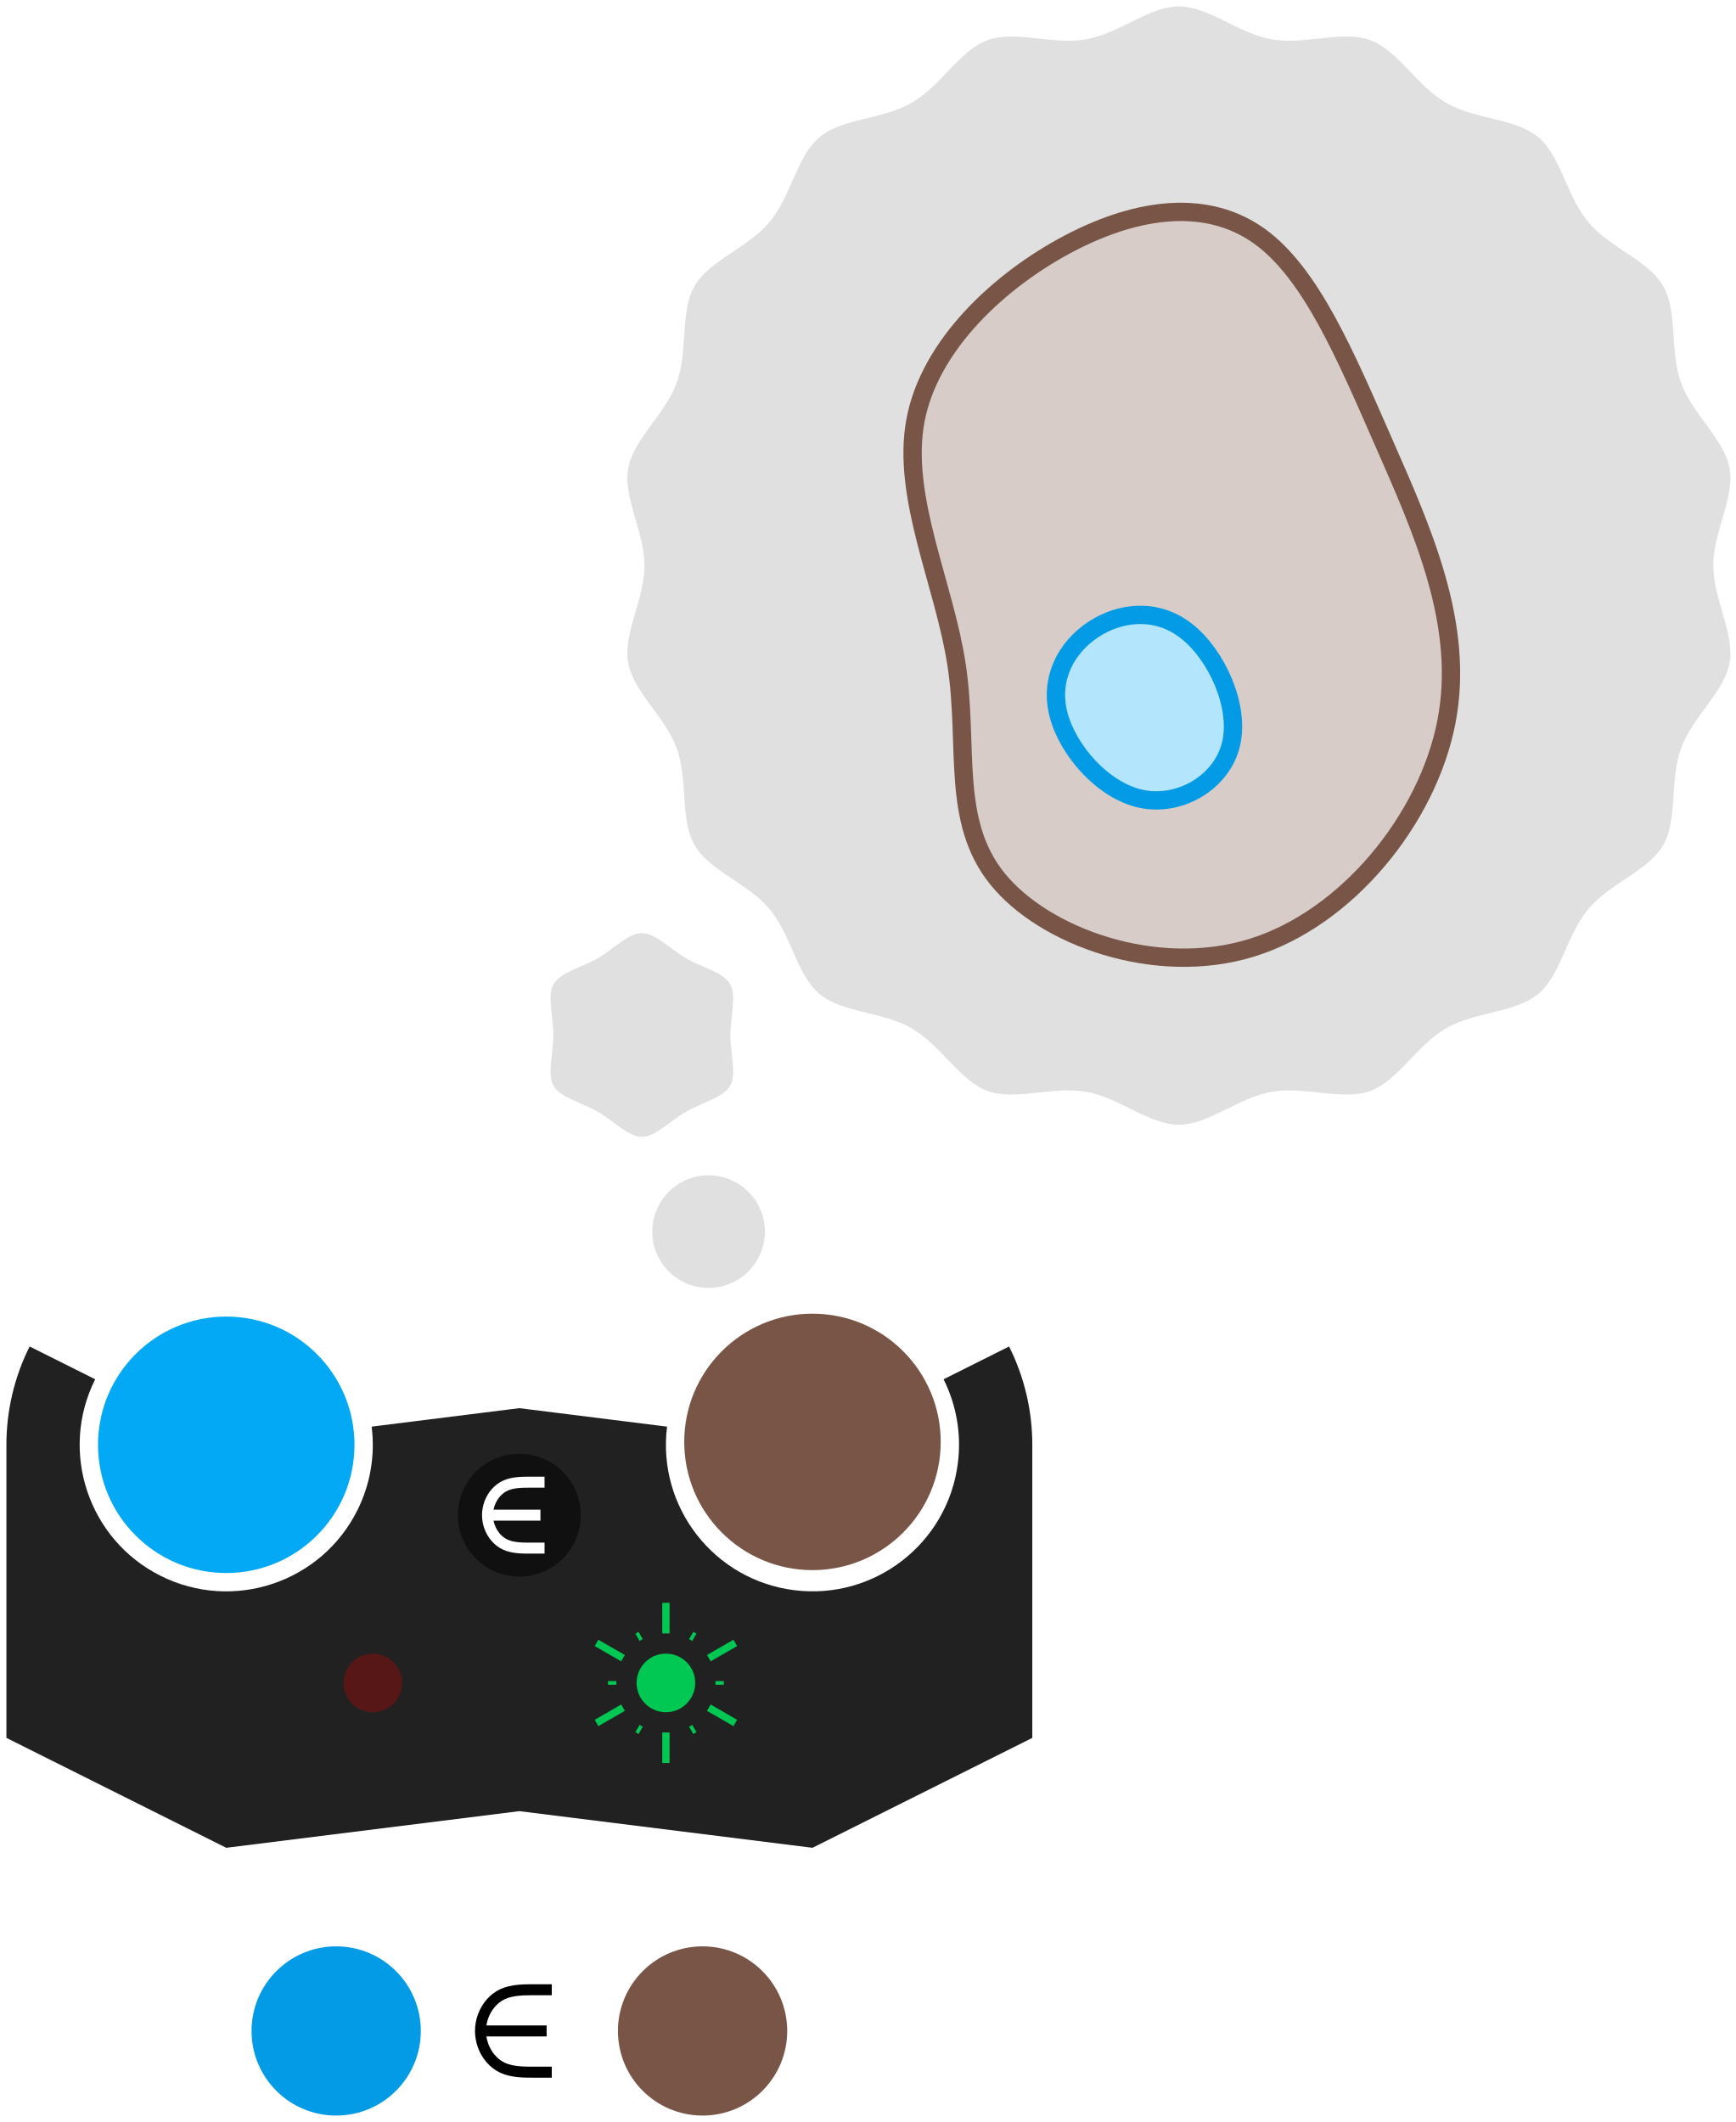
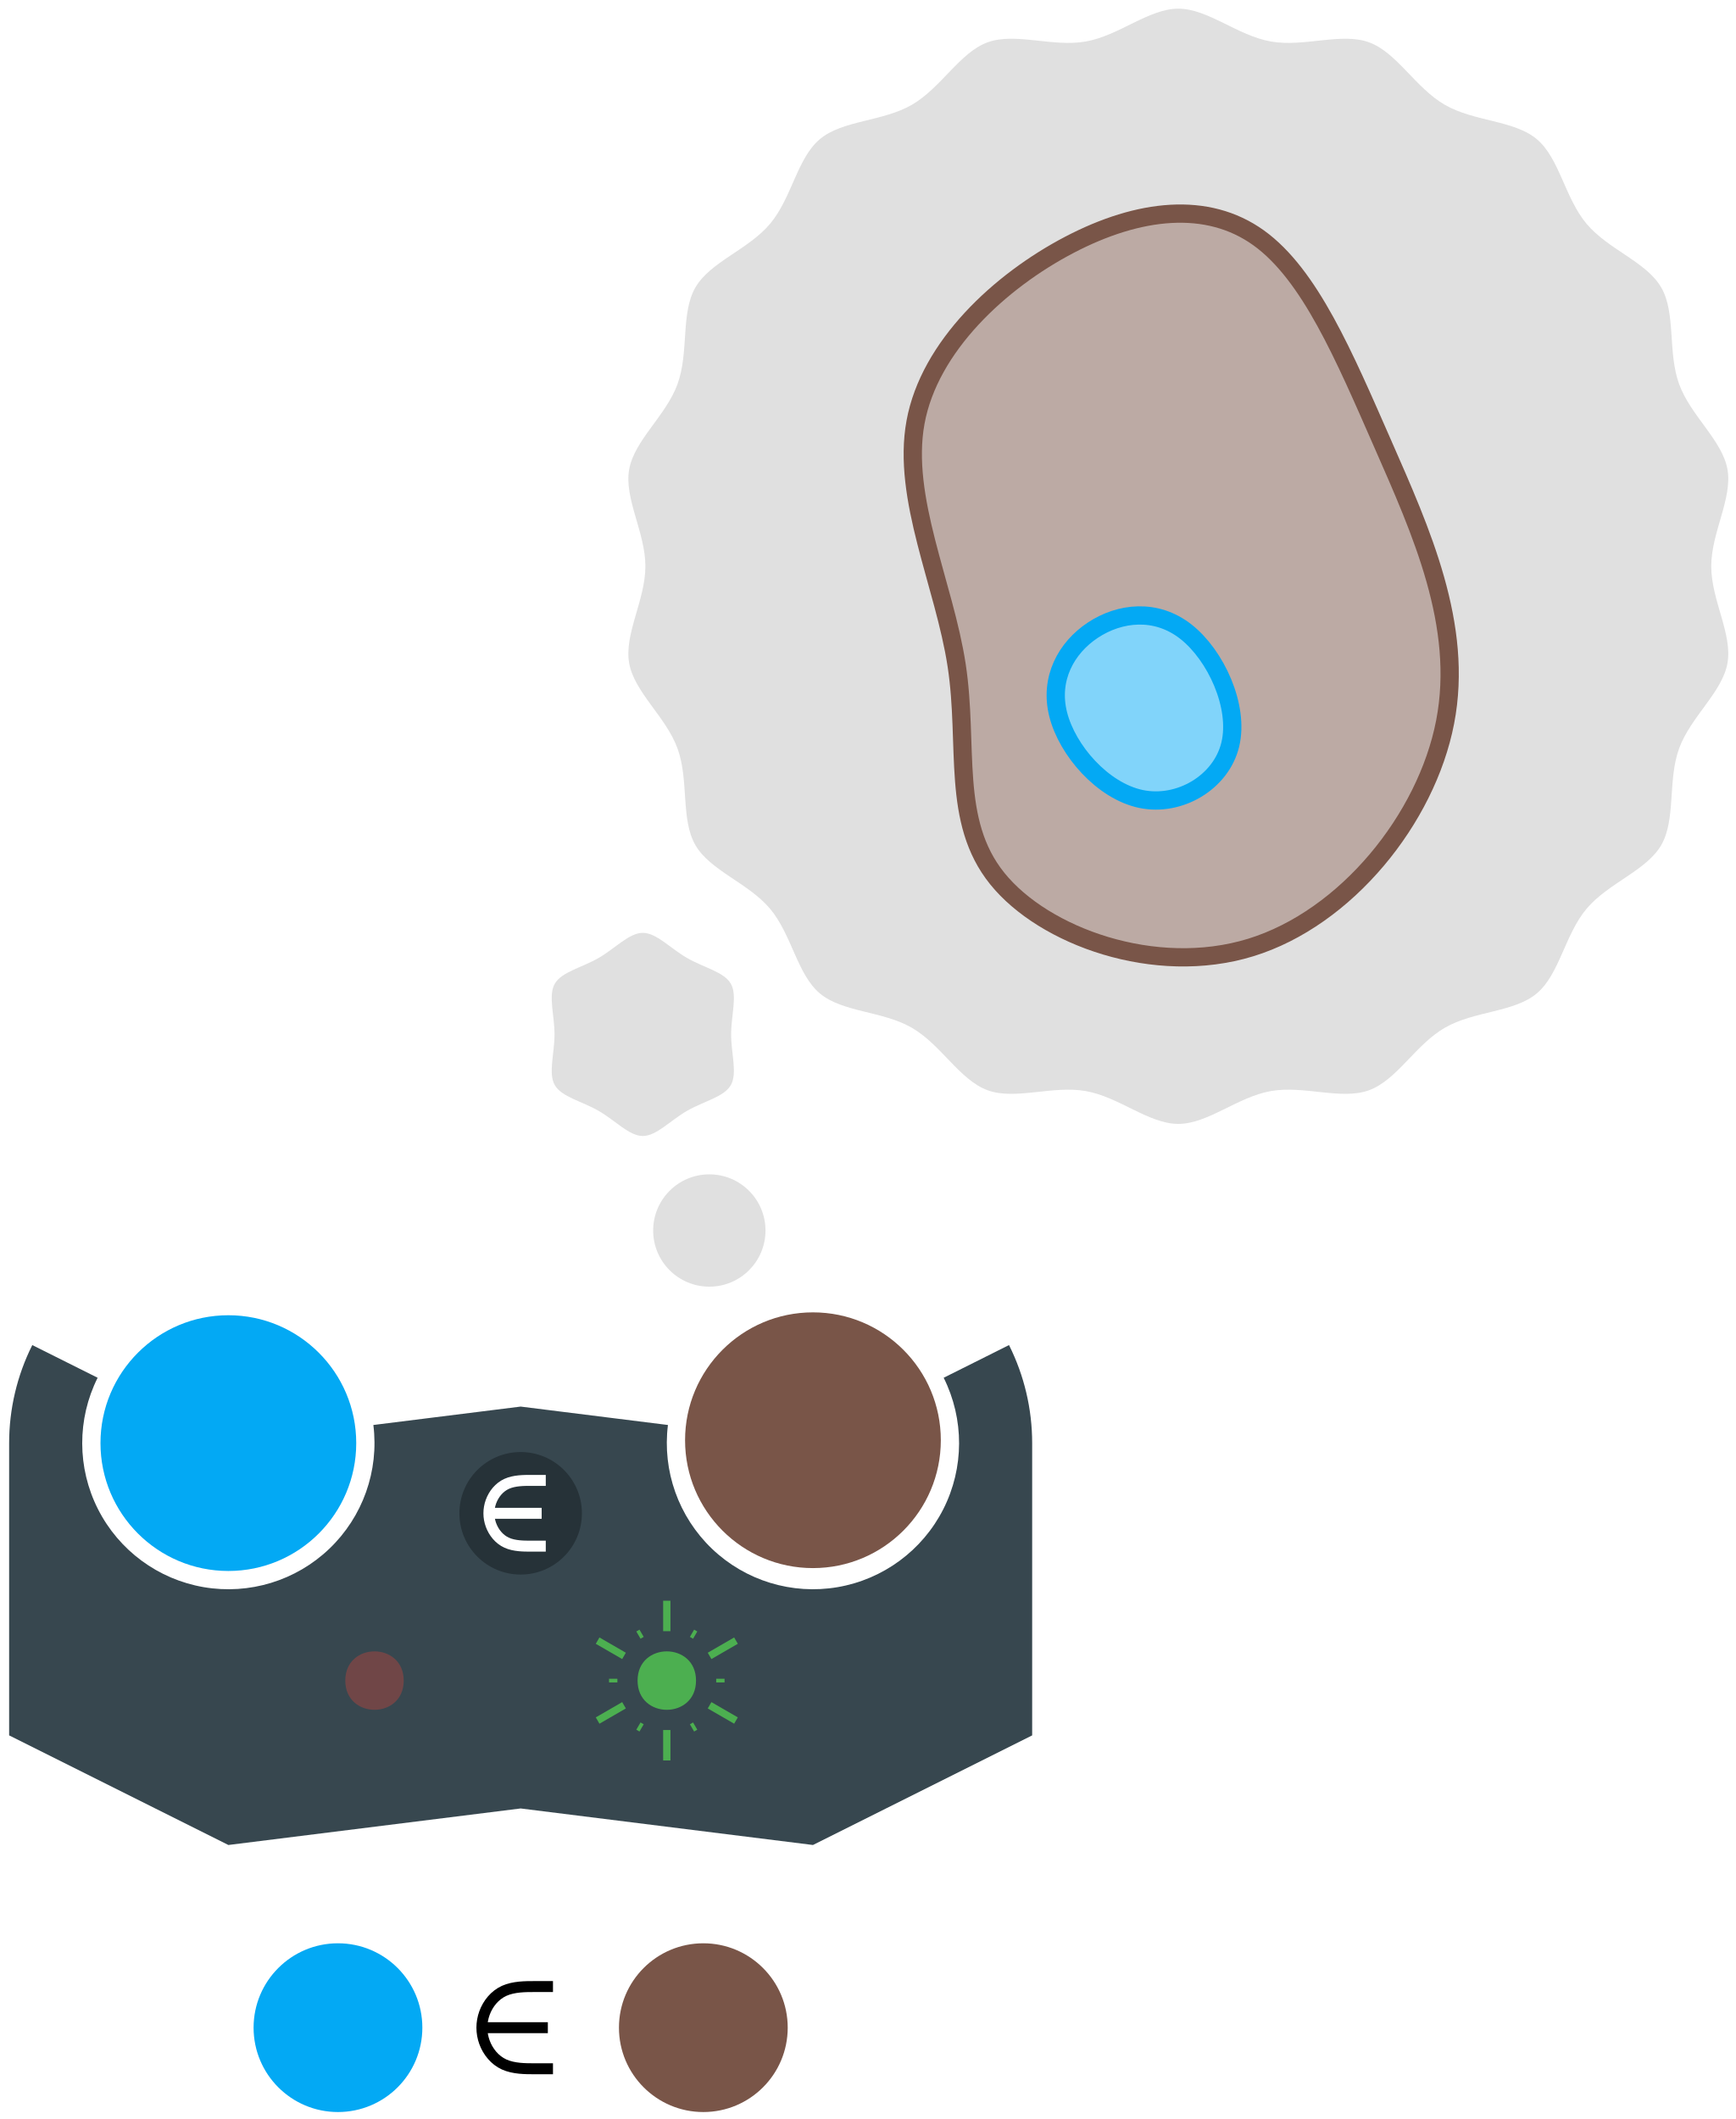
- <svg xmlns="http://www.w3.org/2000/svg" width="189.522pt" height="231.69pt" viewBox="0 0 189.522 231.69" version="1.1">
-   <g id="surface1">
-     <path style=" stroke:none;fill-rule:evenodd;fill:rgb(12.9%,12.9%,12.9%);fill-opacity:1;" d="M 0.699 157.75 C 0.699 154.023 1.566 150.348 3.234 147.016 L 10.391 150.594 C 6.438 158.5 9.641 168.109 17.547 172.062 C 25.449 176.012 35.059 172.809 39.012 164.906 C 40.426 162.078 40.969 158.898 40.574 155.766 L 56.699 153.75 L 72.824 155.766 C 71.727 164.531 77.945 172.531 86.715 173.625 C 95.484 174.723 103.48 168.504 104.574 159.734 C 104.969 156.602 104.426 153.422 103.012 150.594 L 110.164 147.016 C 111.832 150.348 112.699 154.023 112.699 157.75 L 112.699 189.75 L 88.699 201.75 L 56.699 197.75 L 24.699 201.75 L 0.699 189.75 Z M 0.699 157.75 " />
-     <path style=" stroke:none;fill-rule:evenodd;fill:rgb(6.299%,6.299%,6.299%);fill-opacity:1;" d="M 63.406 165.434 C 63.406 161.73 60.406 158.727 56.699 158.727 C 52.996 158.727 49.992 161.73 49.992 165.434 C 49.992 169.137 52.996 172.141 56.699 172.141 C 60.406 172.141 63.406 169.137 63.406 165.434 " />
-     <path style="fill:none;stroke-width:1.2;stroke-linecap:butt;stroke-linejoin:round;stroke:rgb(100%,100%,100%);stroke-opacity:1;stroke-miterlimit:10;" d="M 164.448 376.316 L 170.3 376.316 " transform="matrix(1,0,0,-1,-111.3,541.75)" />
-     <path style="fill:none;stroke-width:1.2;stroke-linecap:butt;stroke-linejoin:round;stroke:rgb(100%,100%,100%);stroke-opacity:1;stroke-miterlimit:10;" d="M 170.749 379.918 C 170.3 379.918 169.851 379.918 169.101 379.918 C 168.351 379.918 167.3 379.918 166.476 379.543 C 165.652 379.168 165.05 378.418 164.749 377.594 C 164.448 376.766 164.448 375.867 164.749 375.043 C 165.05 374.219 165.652 373.469 166.476 373.094 C 167.3 372.719 168.351 372.719 169.101 372.719 C 169.851 372.719 170.3 372.719 170.749 372.719 " transform="matrix(1,0,0,-1,-111.3,541.75)" />
-     <path style=" stroke:none;fill-rule:evenodd;fill:rgb(0%,78.4%,32.5%);fill-opacity:1;" d="M 75.898 183.75 C 75.898 181.984 74.469 180.551 72.699 180.551 C 70.934 180.551 69.5 181.984 69.5 183.75 C 69.5 185.516 70.934 186.949 72.699 186.949 C 74.469 186.949 75.898 185.516 75.898 183.75 " />
-     <path style=" stroke:none;fill-rule:evenodd;fill:rgb(83.499%,0%,0%);fill-opacity:0.3;" d="M 43.898 183.75 C 43.898 181.984 42.469 180.551 40.699 180.551 C 38.934 180.551 37.5 181.984 37.5 183.75 C 37.5 185.516 38.934 186.949 40.699 186.949 C 42.469 186.949 43.898 185.516 43.898 183.75 " />
-     <path style=" stroke:none;fill-rule:evenodd;fill:rgb(1.199%,66.299%,95.699%);fill-opacity:1;" d="M 38.699 157.75 C 38.699 150.02 32.434 143.75 24.699 143.75 C 16.969 143.75 10.699 150.02 10.699 157.75 C 10.699 165.48 16.969 171.75 24.699 171.75 C 32.434 171.75 38.699 165.48 38.699 157.75 " />
-     <path style="fill:none;stroke-width:0.8;stroke-linecap:butt;stroke-linejoin:round;stroke:rgb(0%,78.4%,32.5%);stroke-opacity:1;stroke-miterlimit:10;" d="M 183.999 363.406 L 183.999 366.746 " transform="matrix(1,0,0,-1,-111.3,541.75)" />
-     <path style="fill:none;stroke-width:0.8;stroke-linecap:butt;stroke-linejoin:round;stroke:rgb(0%,78.4%,32.5%);stroke-opacity:1;stroke-miterlimit:10;" d="M 188.683 360.703 L 191.573 362.371 " transform="matrix(1,0,0,-1,-111.3,541.75)" />
-     <path style="fill:none;stroke-width:0.8;stroke-linecap:butt;stroke-linejoin:round;stroke:rgb(0%,78.4%,32.5%);stroke-opacity:1;stroke-miterlimit:10;" d="M 188.683 355.297 L 191.573 353.629 " transform="matrix(1,0,0,-1,-111.3,541.75)" />
-     <path style="fill:none;stroke-width:0.8;stroke-linecap:butt;stroke-linejoin:round;stroke:rgb(0%,78.4%,32.5%);stroke-opacity:1;stroke-miterlimit:10;" d="M 183.999 352.594 L 183.999 349.254 " transform="matrix(1,0,0,-1,-111.3,541.75)" />
-     <path style="fill:none;stroke-width:0.8;stroke-linecap:butt;stroke-linejoin:round;stroke:rgb(0%,78.4%,32.5%);stroke-opacity:1;stroke-miterlimit:10;" d="M 179.316 355.297 L 176.425 353.629 " transform="matrix(1,0,0,-1,-111.3,541.75)" />
-     <path style="fill:none;stroke-width:0.8;stroke-linecap:butt;stroke-linejoin:round;stroke:rgb(0%,78.4%,32.5%);stroke-opacity:1;stroke-miterlimit:10;" d="M 179.316 360.703 L 176.425 362.371 " transform="matrix(1,0,0,-1,-111.3,541.75)" />
-     <path style="fill:none;stroke-width:0.4;stroke-linecap:butt;stroke-linejoin:round;stroke:rgb(0%,78.4%,32.5%);stroke-opacity:1;stroke-miterlimit:10;" d="M 181.296 362.684 L 180.839 363.477 " transform="matrix(1,0,0,-1,-111.3,541.75)" />
-     <path style="fill:none;stroke-width:0.4;stroke-linecap:butt;stroke-linejoin:round;stroke:rgb(0%,78.4%,32.5%);stroke-opacity:1;stroke-miterlimit:10;" d="M 186.702 362.684 L 187.163 363.477 " transform="matrix(1,0,0,-1,-111.3,541.75)" />
-     <path style="fill:none;stroke-width:0.4;stroke-linecap:butt;stroke-linejoin:round;stroke:rgb(0%,78.4%,32.5%);stroke-opacity:1;stroke-miterlimit:10;" d="M 189.409 358 L 190.323 358 " transform="matrix(1,0,0,-1,-111.3,541.75)" />
-     <path style="fill:none;stroke-width:0.4;stroke-linecap:butt;stroke-linejoin:round;stroke:rgb(0%,78.4%,32.5%);stroke-opacity:1;stroke-miterlimit:10;" d="M 186.702 353.316 L 187.163 352.523 " transform="matrix(1,0,0,-1,-111.3,541.75)" />
-     <path style="fill:none;stroke-width:0.4;stroke-linecap:butt;stroke-linejoin:round;stroke:rgb(0%,78.4%,32.5%);stroke-opacity:1;stroke-miterlimit:10;" d="M 181.296 353.316 L 180.839 352.523 " transform="matrix(1,0,0,-1,-111.3,541.75)" />
-     <path style="fill:none;stroke-width:0.4;stroke-linecap:butt;stroke-linejoin:round;stroke:rgb(0%,78.4%,32.5%);stroke-opacity:1;stroke-miterlimit:10;" d="M 178.589 358 L 177.675 358 " transform="matrix(1,0,0,-1,-111.3,541.75)" />
-     <path style=" stroke:none;fill-rule:evenodd;fill:rgb(47.499%,33.299%,28.2%);fill-opacity:1;" d="M 102.699 157.434 C 102.699 149.699 96.434 143.434 88.699 143.434 C 80.969 143.434 74.699 149.699 74.699 157.434 C 74.699 165.164 80.969 171.434 88.699 171.434 C 96.434 171.434 102.699 165.164 102.699 157.434 " />
-     <path style=" stroke:none;fill-rule:evenodd;fill:rgb(1.199%,60.799%,89.799%);fill-opacity:1;" d="M 45.941 221.75 C 45.941 216.648 41.805 212.512 36.699 212.512 C 31.598 212.512 27.461 216.648 27.461 221.75 C 27.461 226.852 31.598 230.988 36.699 230.988 C 41.805 230.988 45.941 226.852 45.941 221.75 " />
-     <path style=" stroke:none;fill-rule:evenodd;fill:rgb(47.499%,33.299%,28.2%);fill-opacity:1;" d="M 85.941 221.75 C 85.941 216.648 81.805 212.512 76.699 212.512 C 71.598 212.512 67.461 216.648 67.461 221.75 C 67.461 226.852 71.598 230.988 76.699 230.988 C 81.805 230.988 85.941 226.852 85.941 221.75 " />
-     <path style="fill:none;stroke-width:1.2;stroke-linecap:butt;stroke-linejoin:round;stroke:rgb(0%,0%,0%);stroke-opacity:1;stroke-miterlimit:10;" d="M 163.663 320 L 170.976 320 " transform="matrix(1,0,0,-1,-111.3,541.75)" />
-     <path style="fill:none;stroke-width:1.2;stroke-linecap:butt;stroke-linejoin:round;stroke:rgb(0%,0%,0%);stroke-opacity:1;stroke-miterlimit:10;" d="M 171.538 324.5 C 170.976 324.5 170.413 324.5 169.476 324.5 C 168.538 324.5 167.226 324.5 166.195 324.031 C 165.163 323.562 164.413 322.625 164.038 321.594 C 163.663 320.562 163.663 319.438 164.038 318.406 C 164.413 317.375 165.163 316.438 166.195 315.969 C 167.226 315.5 168.538 315.5 169.476 315.5 C 170.413 315.5 170.976 315.5 171.538 315.5 " transform="matrix(1,0,0,-1,-111.3,541.75)" />
-     <path style=" stroke:none;fill-rule:evenodd;fill:rgb(87.799%,87.799%,87.799%);fill-opacity:1;" d="M 118.57 4.293 C 114.922 4.938 110.867 3.273 107.82 4.383 C 104.773 5.492 102.738 9.371 99.527 11.223 C 96.32 13.074 91.941 12.898 89.457 14.984 C 86.977 17.066 86.391 21.41 84.008 24.246 C 81.625 27.086 77.449 28.418 75.828 31.227 C 74.207 34.031 75.145 38.316 73.875 41.797 C 72.609 45.277 69.141 47.957 68.578 51.148 C 68.016 54.34 70.355 58.047 70.355 61.75 C 70.355 65.453 68.016 69.16 68.578 72.352 C 69.141 75.543 72.609 78.223 73.875 81.703 C 75.145 85.184 74.207 89.469 75.828 92.273 C 77.449 95.082 81.625 96.414 84.008 99.254 C 86.391 102.09 86.977 106.434 89.457 108.516 C 91.941 110.602 96.32 110.426 99.527 112.277 C 102.738 114.129 104.773 118.008 107.82 119.117 C 110.867 120.227 114.922 118.562 118.57 119.207 C 122.219 119.848 125.461 122.801 128.699 122.801 C 131.941 122.801 135.184 119.848 138.832 119.207 C 142.48 118.562 146.535 120.227 149.578 119.117 C 152.625 118.008 154.664 114.129 157.871 112.277 C 161.078 110.426 165.461 110.602 167.941 108.516 C 170.426 106.434 171.012 102.09 173.395 99.254 C 175.773 96.414 179.949 95.082 181.57 92.273 C 183.191 89.469 182.258 85.184 183.523 81.703 C 184.789 78.223 188.262 75.543 188.824 72.352 C 189.387 69.16 187.043 65.453 187.043 61.75 C 187.043 58.047 189.387 54.34 188.824 51.148 C 188.262 47.957 184.789 45.277 183.523 41.797 C 182.258 38.316 183.191 34.031 181.57 31.227 C 179.949 28.418 175.773 27.086 173.395 24.246 C 171.012 21.41 170.426 17.066 167.941 14.984 C 165.461 12.898 161.078 13.074 157.871 11.223 C 154.664 9.371 152.625 5.492 149.578 4.383 C 146.535 3.273 142.48 4.938 138.832 4.293 C 135.184 3.652 131.941 0.699 128.699 0.699 C 125.461 0.699 122.219 3.652 118.57 4.293 Z M 118.57 4.293 " />
-     <path style=" stroke:none;fill-rule:evenodd;fill:rgb(87.799%,87.799%,87.799%);fill-opacity:1;" d="M 65.238 104.633 C 63.391 105.695 61.191 106.152 60.445 107.445 C 59.695 108.738 60.406 110.871 60.406 113.004 C 60.406 115.137 59.695 117.27 60.445 118.562 C 61.191 119.855 63.391 120.309 65.238 121.379 C 67.086 122.441 68.582 124.125 70.074 124.125 C 71.566 124.125 73.062 122.441 74.906 121.379 C 76.758 120.309 78.957 119.855 79.703 118.562 C 80.449 117.27 79.742 115.137 79.742 113.004 C 79.742 110.871 80.449 108.738 79.703 107.445 C 78.957 106.152 76.758 105.695 74.906 104.633 C 73.062 103.562 71.566 101.883 70.074 101.883 C 68.582 101.883 67.086 103.562 65.238 104.633 Z M 65.238 104.633 " />
-     <path style=" stroke:none;fill-rule:evenodd;fill:rgb(87.799%,87.799%,87.799%);fill-opacity:1;" d="M 83.504 134.473 C 83.504 131.078 80.75 128.324 77.355 128.324 C 73.961 128.324 71.207 131.078 71.207 134.473 C 71.207 137.871 73.961 140.621 77.355 140.621 C 80.75 140.621 83.504 137.871 83.504 134.473 " />
-     <path style="fill-rule:evenodd;fill:rgb(84.299%,79.999%,78.4%);fill-opacity:1;stroke-width:2;stroke-linecap:butt;stroke-linejoin:round;stroke:rgb(47.499%,33.299%,28.2%);stroke-opacity:1;stroke-miterlimit:10;" d="M 228.081 515.199 C 220.476 511.219 212.749 504.082 211.23 495.773 C 209.706 487.465 214.39 477.988 215.734 469.152 C 217.081 460.316 215.089 452.125 220.183 445.809 C 225.273 439.488 237.441 435.039 247.913 438.258 C 258.39 441.477 267.163 452.359 269.21 462.949 C 271.261 473.539 266.577 483.84 262.366 493.434 C 258.155 503.027 254.409 511.922 248.792 515.961 C 243.175 519.996 235.687 519.176 228.081 515.199 Z M 228.081 515.199 " transform="matrix(1,0,0,-1,-111.3,541.75)" />
-     <path style="fill-rule:evenodd;fill:rgb(70.2%,89.799%,98.799%);fill-opacity:1;stroke-width:2;stroke-linecap:butt;stroke-linejoin:round;stroke:rgb(1.199%,60.799%,89.799%);stroke-opacity:1;stroke-miterlimit:10;" d="M 240.835 472.84 C 244.113 470.266 246.687 464.648 245.691 460.492 C 244.695 456.34 240.132 453.648 235.921 454.523 C 231.706 455.402 227.847 459.852 226.851 463.77 C 225.855 467.691 227.73 471.082 230.655 473.016 C 233.581 474.945 237.558 475.41 240.835 472.84 Z M 240.835 472.84 " transform="matrix(1,0,0,-1,-111.3,541.75)" />
+ <svg xmlns="http://www.w3.org/2000/svg" width="190pt" height="232pt" viewBox="0 0 190 232" version="1.1">
+   <g id="surface20297">
+     <path style=" stroke:none;fill-rule:evenodd;fill:rgb(21.6%,27.8%,31%);fill-opacity:1;" d="M 1 158 C 1 154.273 1.867 150.598 3.535 147.266 L 10.688 150.844 C 8.426 155.375 8.438 160.711 10.727 165.23 C 13.016 169.746 17.309 172.914 22.301 173.77 C 27.293 174.625 32.395 173.066 36.055 169.566 C 39.715 166.066 41.504 161.039 40.875 156.016 L 57 154 L 73.125 156.016 C 72.496 161.039 74.285 166.066 77.945 169.566 C 81.605 173.066 86.707 174.625 91.699 173.77 C 96.691 172.914 100.984 169.746 103.273 165.23 C 105.562 160.711 105.574 155.375 103.312 150.844 L 110.465 147.266 C 112.133 150.598 113 154.273 113 158 L 113 190 L 89 202 L 57 198 L 25 202 L 1 190 Z M 1 158 " />
+     <path style=" stroke:none;fill-rule:evenodd;fill:rgb(14.9%,19.6%,22%);fill-opacity:1;" d="M 63.707 165.684 C 63.707 161.98 60.703 158.977 57 158.977 C 53.297 158.977 50.293 161.98 50.293 165.684 C 50.293 169.387 53.297 172.391 57 172.391 C 60.703 172.391 63.707 169.387 63.707 165.684 Z M 63.707 165.684 " />
+     <path style="fill:none;stroke-width:1.2;stroke-linecap:butt;stroke-linejoin:round;stroke:rgb(100%,100%,100%);stroke-opacity:1;stroke-miterlimit:10;" d="M 164.449 376.316 L 170.301 376.316 " transform="matrix(1,0,0,-1,-111,542)" />
+     <path style="fill:none;stroke-width:1.2;stroke-linecap:butt;stroke-linejoin:round;stroke:rgb(100%,100%,100%);stroke-opacity:1;stroke-miterlimit:10;" d="M 170.75 379.918 C 170.301 379.918 169.852 379.918 169.102 379.918 C 168.352 379.918 167.301 379.918 166.477 379.543 C 165.648 379.168 165.051 378.418 164.75 377.594 C 164.449 376.766 164.449 375.867 164.75 375.043 C 165.051 374.219 165.648 373.469 166.477 373.094 C 167.301 372.719 168.352 372.719 169.102 372.719 C 169.852 372.719 170.301 372.719 170.75 372.719 " transform="matrix(1,0,0,-1,-111,542)" />
+     <path style=" stroke:none;fill-rule:evenodd;fill:rgb(29.8%,68.6%,31.4%);fill-opacity:1;" d="M 76.199 184 C 76.199 179.734 69.801 179.734 69.801 184 C 69.801 188.266 76.199 188.266 76.199 184 Z M 76.199 184 " />
+     <path style=" stroke:none;fill-rule:evenodd;fill:rgb(95.7%,26.3%,21.2%);fill-opacity:0.3;" d="M 44.199 184 C 44.199 179.734 37.801 179.734 37.801 184 C 37.801 188.266 44.199 188.266 44.199 184 Z M 44.199 184 " />
+     <path style=" stroke:none;fill-rule:evenodd;fill:rgb(1.2%,66.3%,95.7%);fill-opacity:1;" d="M 39 158 C 39 150.27 32.73 144 25 144 C 17.27 144 11 150.27 11 158 C 11 165.73 17.27 172 25 172 C 32.73 172 39 165.73 39 158 Z M 39 158 " />
+     <path style="fill:none;stroke-width:0.8;stroke-linecap:butt;stroke-linejoin:round;stroke:rgb(29.8%,68.6%,31.4%);stroke-opacity:1;stroke-miterlimit:10;" d="M 184 363.41 L 184 366.746 " transform="matrix(1,0,0,-1,-111,542)" />
+     <path style="fill:none;stroke-width:0.8;stroke-linecap:butt;stroke-linejoin:round;stroke:rgb(29.8%,68.6%,31.4%);stroke-opacity:1;stroke-miterlimit:10;" d="M 188.684 360.703 L 191.574 362.375 " transform="matrix(1,0,0,-1,-111,542)" />
+     <path style="fill:none;stroke-width:0.8;stroke-linecap:butt;stroke-linejoin:round;stroke:rgb(29.8%,68.6%,31.4%);stroke-opacity:1;stroke-miterlimit:10;" d="M 188.684 355.297 L 191.574 353.625 " transform="matrix(1,0,0,-1,-111,542)" />
+     <path style="fill:none;stroke-width:0.8;stroke-linecap:butt;stroke-linejoin:round;stroke:rgb(29.8%,68.6%,31.4%);stroke-opacity:1;stroke-miterlimit:10;" d="M 184 352.59 L 184 349.254 " transform="matrix(1,0,0,-1,-111,542)" />
+     <path style="fill:none;stroke-width:0.8;stroke-linecap:butt;stroke-linejoin:round;stroke:rgb(29.8%,68.6%,31.4%);stroke-opacity:1;stroke-miterlimit:10;" d="M 179.316 355.297 L 176.426 353.625 " transform="matrix(1,0,0,-1,-111,542)" />
+     <path style="fill:none;stroke-width:0.8;stroke-linecap:butt;stroke-linejoin:round;stroke:rgb(29.8%,68.6%,31.4%);stroke-opacity:1;stroke-miterlimit:10;" d="M 179.316 360.703 L 176.426 362.375 " transform="matrix(1,0,0,-1,-111,542)" />
+     <path style="fill:none;stroke-width:0.4;stroke-linecap:butt;stroke-linejoin:round;stroke:rgb(29.8%,68.6%,31.4%);stroke-opacity:1;stroke-miterlimit:10;" d="M 181.297 362.684 L 180.836 363.477 " transform="matrix(1,0,0,-1,-111,542)" />
+     <path style="fill:none;stroke-width:0.4;stroke-linecap:butt;stroke-linejoin:round;stroke:rgb(29.8%,68.6%,31.4%);stroke-opacity:1;stroke-miterlimit:10;" d="M 186.703 362.684 L 187.164 363.477 " transform="matrix(1,0,0,-1,-111,542)" />
+     <path style="fill:none;stroke-width:0.4;stroke-linecap:butt;stroke-linejoin:round;stroke:rgb(29.8%,68.6%,31.4%);stroke-opacity:1;stroke-miterlimit:10;" d="M 189.41 358 L 190.324 358 " transform="matrix(1,0,0,-1,-111,542)" />
+     <path style="fill:none;stroke-width:0.4;stroke-linecap:butt;stroke-linejoin:round;stroke:rgb(29.8%,68.6%,31.4%);stroke-opacity:1;stroke-miterlimit:10;" d="M 186.703 353.316 L 187.164 352.523 " transform="matrix(1,0,0,-1,-111,542)" />
+     <path style="fill:none;stroke-width:0.4;stroke-linecap:butt;stroke-linejoin:round;stroke:rgb(29.8%,68.6%,31.4%);stroke-opacity:1;stroke-miterlimit:10;" d="M 181.297 353.316 L 180.836 352.523 " transform="matrix(1,0,0,-1,-111,542)" />
+     <path style="fill:none;stroke-width:0.4;stroke-linecap:butt;stroke-linejoin:round;stroke:rgb(29.8%,68.6%,31.4%);stroke-opacity:1;stroke-miterlimit:10;" d="M 178.59 358 L 177.676 358 " transform="matrix(1,0,0,-1,-111,542)" />
+     <path style=" stroke:none;fill-rule:evenodd;fill:rgb(47.5%,33.3%,28.2%);fill-opacity:1;" d="M 103 157.684 C 103 149.949 96.73 143.684 89 143.684 C 81.27 143.684 75 149.949 75 157.684 C 75 165.414 81.27 171.684 89 171.684 C 96.73 171.684 103 165.414 103 157.684 Z M 103 157.684 " />
+     <path style=" stroke:none;fill-rule:evenodd;fill:rgb(1.2%,66.3%,95.7%);fill-opacity:1;" d="M 46.238 222 C 46.238 216.898 42.102 212.762 37 212.762 C 31.898 212.762 27.762 216.898 27.762 222 C 27.762 227.102 31.898 231.238 37 231.238 C 42.102 231.238 46.238 227.102 46.238 222 Z M 46.238 222 " />
+     <path style=" stroke:none;fill-rule:evenodd;fill:rgb(47.5%,33.3%,28.2%);fill-opacity:1;" d="M 86.238 222 C 86.238 216.898 82.102 212.762 77 212.762 C 71.898 212.762 67.762 216.898 67.762 222 C 67.762 227.102 71.898 231.238 77 231.238 C 82.102 231.238 86.238 227.102 86.238 222 Z M 86.238 222 " />
+     <path style="fill:none;stroke-width:1.2;stroke-linecap:butt;stroke-linejoin:round;stroke:rgb(0%,0%,0%);stroke-opacity:1;stroke-miterlimit:10;" d="M 163.664 320 L 170.977 320 " transform="matrix(1,0,0,-1,-111,542)" />
+     <path style="fill:none;stroke-width:1.2;stroke-linecap:butt;stroke-linejoin:round;stroke:rgb(0%,0%,0%);stroke-opacity:1;stroke-miterlimit:10;" d="M 171.539 324.5 C 170.977 324.5 170.414 324.5 169.477 324.5 C 168.539 324.5 167.227 324.5 166.195 324.031 C 165.164 323.562 164.414 322.625 164.039 321.594 C 163.664 320.562 163.664 319.438 164.039 318.406 C 164.414 317.375 165.164 316.438 166.195 315.969 C 167.227 315.5 168.539 315.5 169.477 315.5 C 170.414 315.5 170.977 315.5 171.539 315.5 " transform="matrix(1,0,0,-1,-111,542)" />
+     <path style=" stroke:none;fill-rule:evenodd;fill:rgb(87.8%,87.8%,87.8%);fill-opacity:1;" d="M 118.871 4.543 C 115.223 5.188 111.164 3.523 108.121 4.633 C 105.074 5.742 103.035 9.621 99.828 11.473 C 96.621 13.328 92.242 13.148 89.758 15.234 C 87.273 17.316 86.688 21.66 84.309 24.5 C 81.926 27.336 77.75 28.668 76.129 31.477 C 74.508 34.281 75.441 38.566 74.176 42.047 C 72.91 45.527 69.441 48.207 68.879 51.398 C 68.316 54.59 70.656 58.297 70.656 62 C 70.656 65.703 68.316 69.41 68.879 72.602 C 69.441 75.793 72.91 78.473 74.176 81.953 C 75.441 85.434 74.508 89.719 76.129 92.523 C 77.75 95.332 81.926 96.664 84.309 99.5 C 86.688 102.34 87.273 106.684 89.758 108.766 C 92.242 110.852 96.621 110.672 99.828 112.527 C 103.035 114.379 105.074 118.258 108.121 119.367 C 111.164 120.477 115.223 118.812 118.871 119.457 C 122.516 120.098 125.758 123.051 129 123.051 C 132.242 123.051 135.484 120.098 139.129 119.457 C 142.777 118.812 146.836 120.477 149.879 119.367 C 152.926 118.258 154.965 114.379 158.172 112.527 C 161.379 110.672 165.758 110.852 168.242 108.766 C 170.727 106.684 171.312 102.34 173.691 99.5 C 176.074 96.664 180.25 95.332 181.871 92.523 C 183.492 89.719 182.559 85.434 183.824 81.953 C 185.09 78.473 188.559 75.793 189.121 72.602 C 189.684 69.41 187.344 65.703 187.344 62 C 187.344 58.297 189.684 54.59 189.121 51.398 C 188.559 48.207 185.09 45.527 183.824 42.047 C 182.559 38.566 183.492 34.281 181.871 31.477 C 180.25 28.668 176.074 27.336 173.691 24.5 C 171.312 21.66 170.727 17.316 168.242 15.234 C 165.758 13.148 161.379 13.328 158.172 11.473 C 154.965 9.621 152.926 5.742 149.879 4.633 C 146.836 3.523 142.777 5.188 139.129 4.543 C 135.484 3.902 132.242 0.949 129 0.949 C 125.758 0.949 122.516 3.902 118.871 4.543 Z M 118.871 4.543 " />
+     <path style=" stroke:none;fill-rule:evenodd;fill:rgb(87.8%,87.8%,87.8%);fill-opacity:1;" d="M 65.539 104.879 C 63.691 105.949 61.492 106.402 60.742 107.695 C 59.996 108.988 60.707 111.121 60.707 113.254 C 60.707 115.387 59.996 117.52 60.742 118.812 C 61.492 120.105 63.691 120.559 65.539 121.625 C 67.387 122.691 68.879 124.375 70.375 124.375 C 71.867 124.375 73.359 122.691 75.207 121.625 C 77.055 120.559 79.258 120.105 80.004 118.812 C 80.75 117.52 80.043 115.387 80.043 113.254 C 80.043 111.121 80.75 108.988 80.004 107.695 C 79.258 106.402 77.055 105.949 75.207 104.879 C 73.359 103.812 71.867 102.133 70.375 102.133 C 68.879 102.133 67.387 103.812 65.539 104.879 Z M 65.539 104.879 " />
+     <path style=" stroke:none;fill-rule:evenodd;fill:rgb(87.8%,87.8%,87.8%);fill-opacity:1;" d="M 83.805 134.723 C 83.805 131.328 81.051 128.574 77.656 128.574 C 74.258 128.574 71.508 131.328 71.508 134.723 C 71.508 138.121 74.258 140.871 77.656 140.871 C 81.051 140.871 83.805 138.121 83.805 134.723 Z M 83.805 134.723 " />
+     <path style="fill-rule:evenodd;fill:rgb(73.7%,66.7%,64.3%);fill-opacity:1;stroke-width:2;stroke-linecap:butt;stroke-linejoin:round;stroke:rgb(47.5%,33.3%,28.2%);stroke-opacity:1;stroke-miterlimit:10;" d="M 228.078 515.199 C 220.473 511.219 212.75 504.082 211.23 495.773 C 209.707 487.465 214.387 477.988 215.734 469.152 C 217.078 460.316 215.09 452.125 220.18 445.809 C 225.27 439.488 237.441 435.043 247.914 438.258 C 258.387 441.477 267.164 452.359 269.211 462.949 C 271.258 473.539 266.578 483.836 262.367 493.434 C 258.152 503.027 254.41 511.922 248.793 515.961 C 243.176 519.996 235.688 519.176 228.078 515.199 Z M 228.078 515.199 " transform="matrix(1,0,0,-1,-111,542)" />
+     <path style="fill-rule:evenodd;fill:rgb(50.6%,83.1%,98%);fill-opacity:1;stroke-width:2;stroke-linecap:butt;stroke-linejoin:round;stroke:rgb(1.2%,66.3%,95.7%);stroke-opacity:1;stroke-miterlimit:10;" d="M 240.836 472.836 C 244.109 470.262 246.688 464.648 245.691 460.492 C 244.695 456.34 240.133 453.648 235.922 454.523 C 231.707 455.402 227.844 459.848 226.852 463.77 C 225.855 467.691 227.73 471.082 230.652 473.012 C 233.578 474.945 237.559 475.414 240.836 472.836 Z M 240.836 472.836 " transform="matrix(1,0,0,-1,-111,542)" />
  </g>
</svg>
